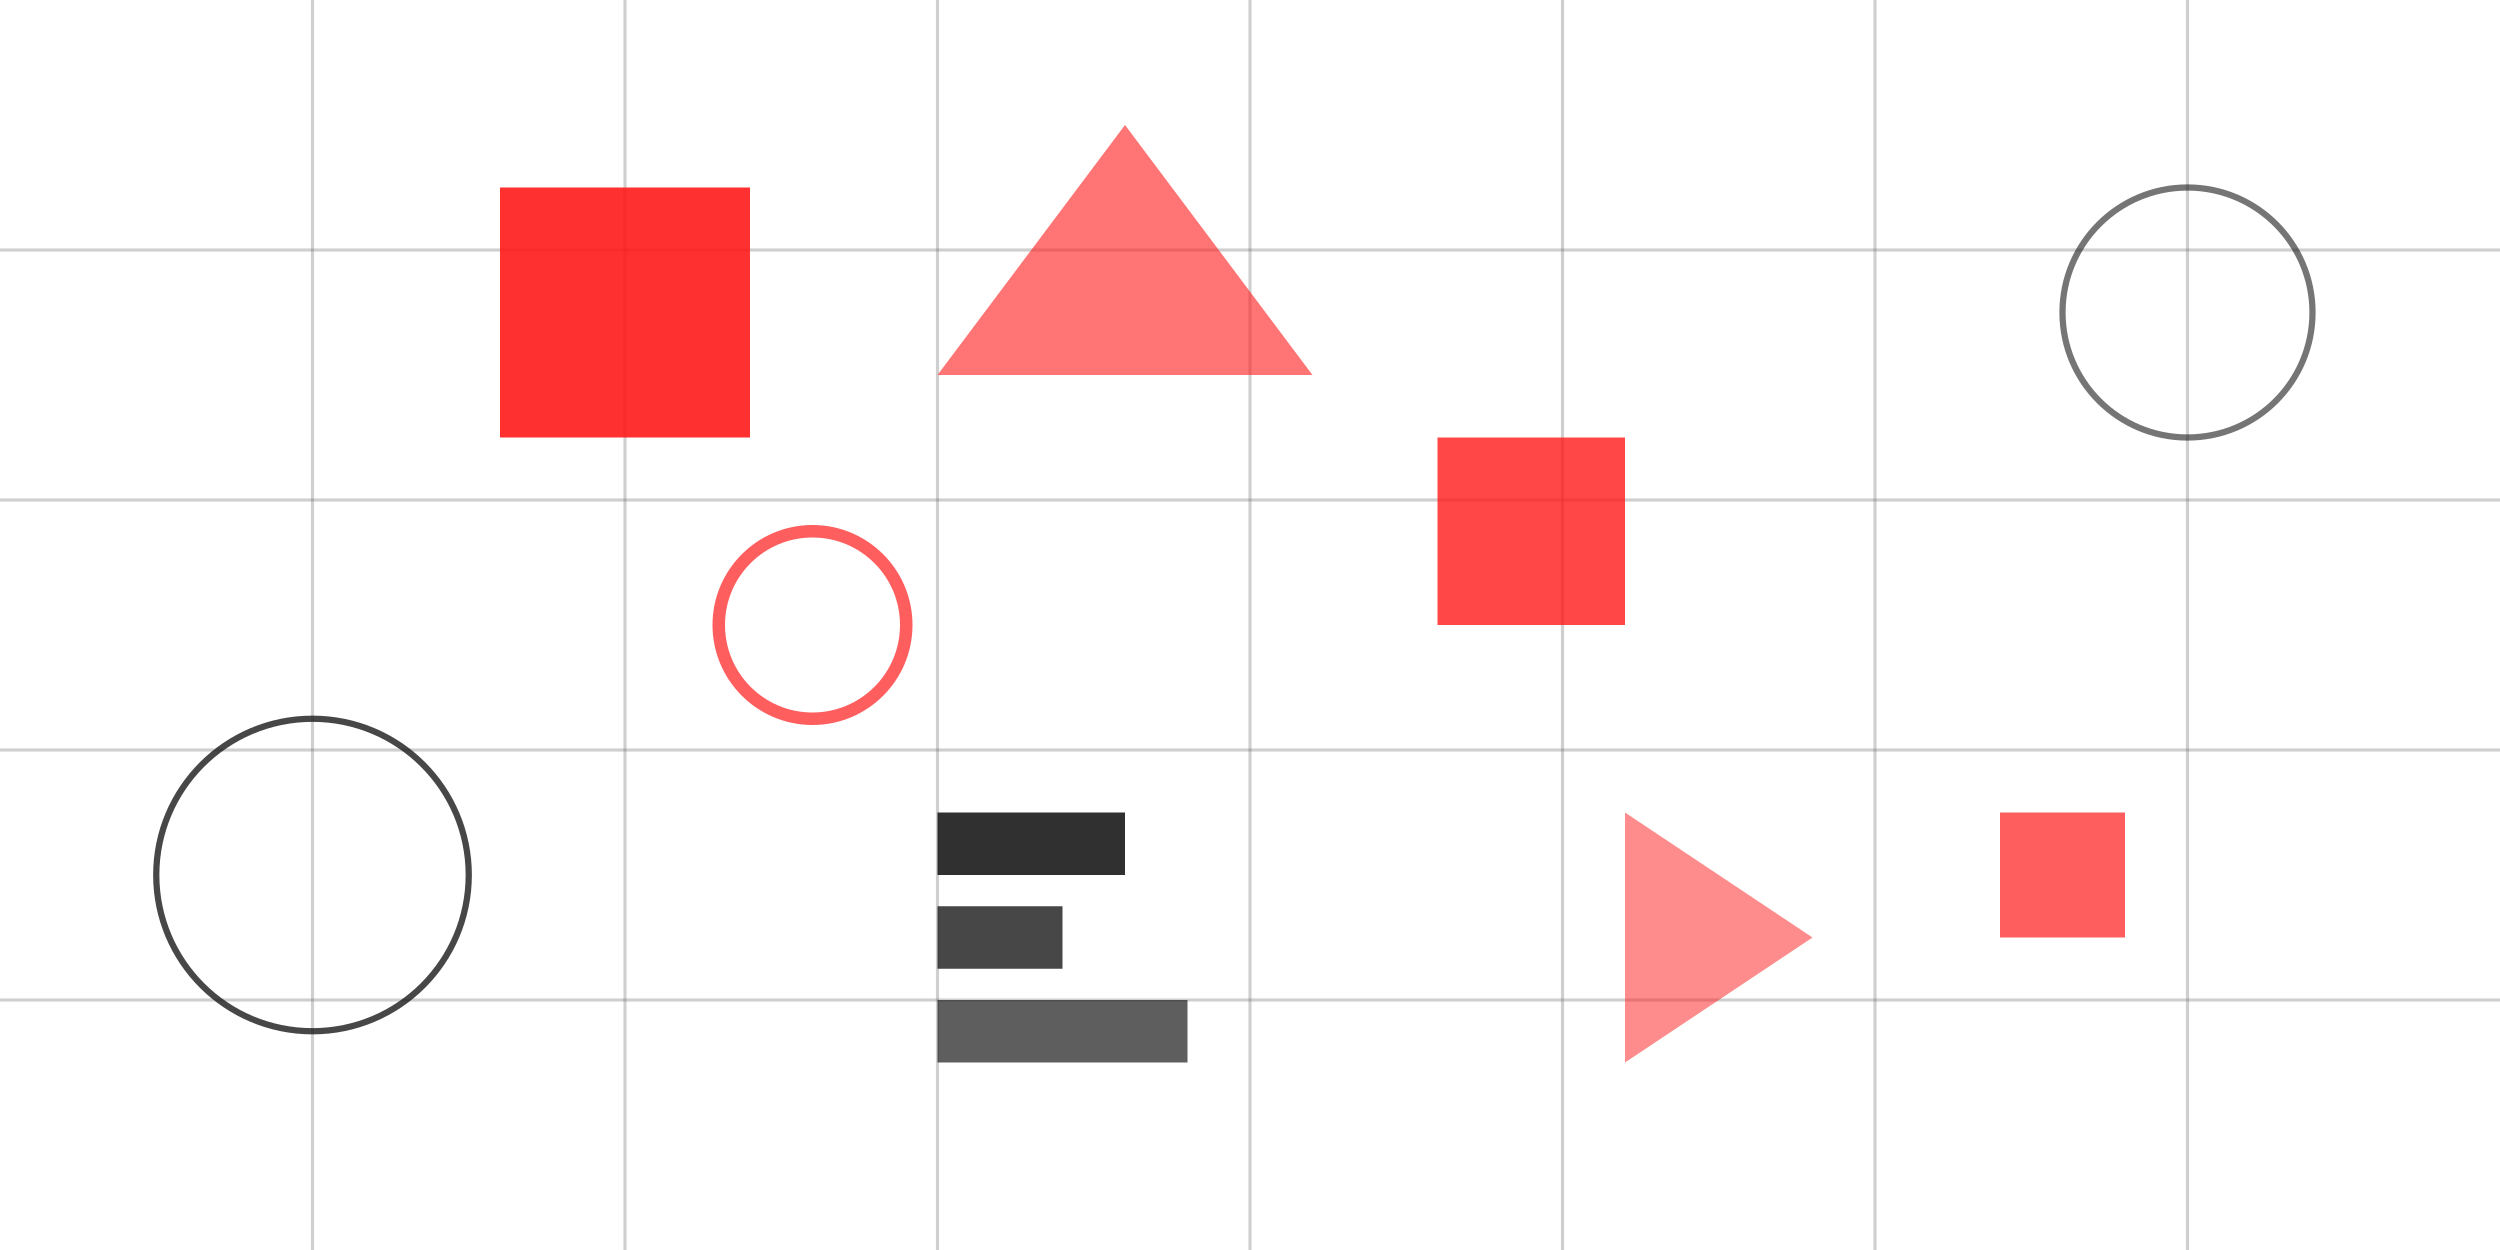
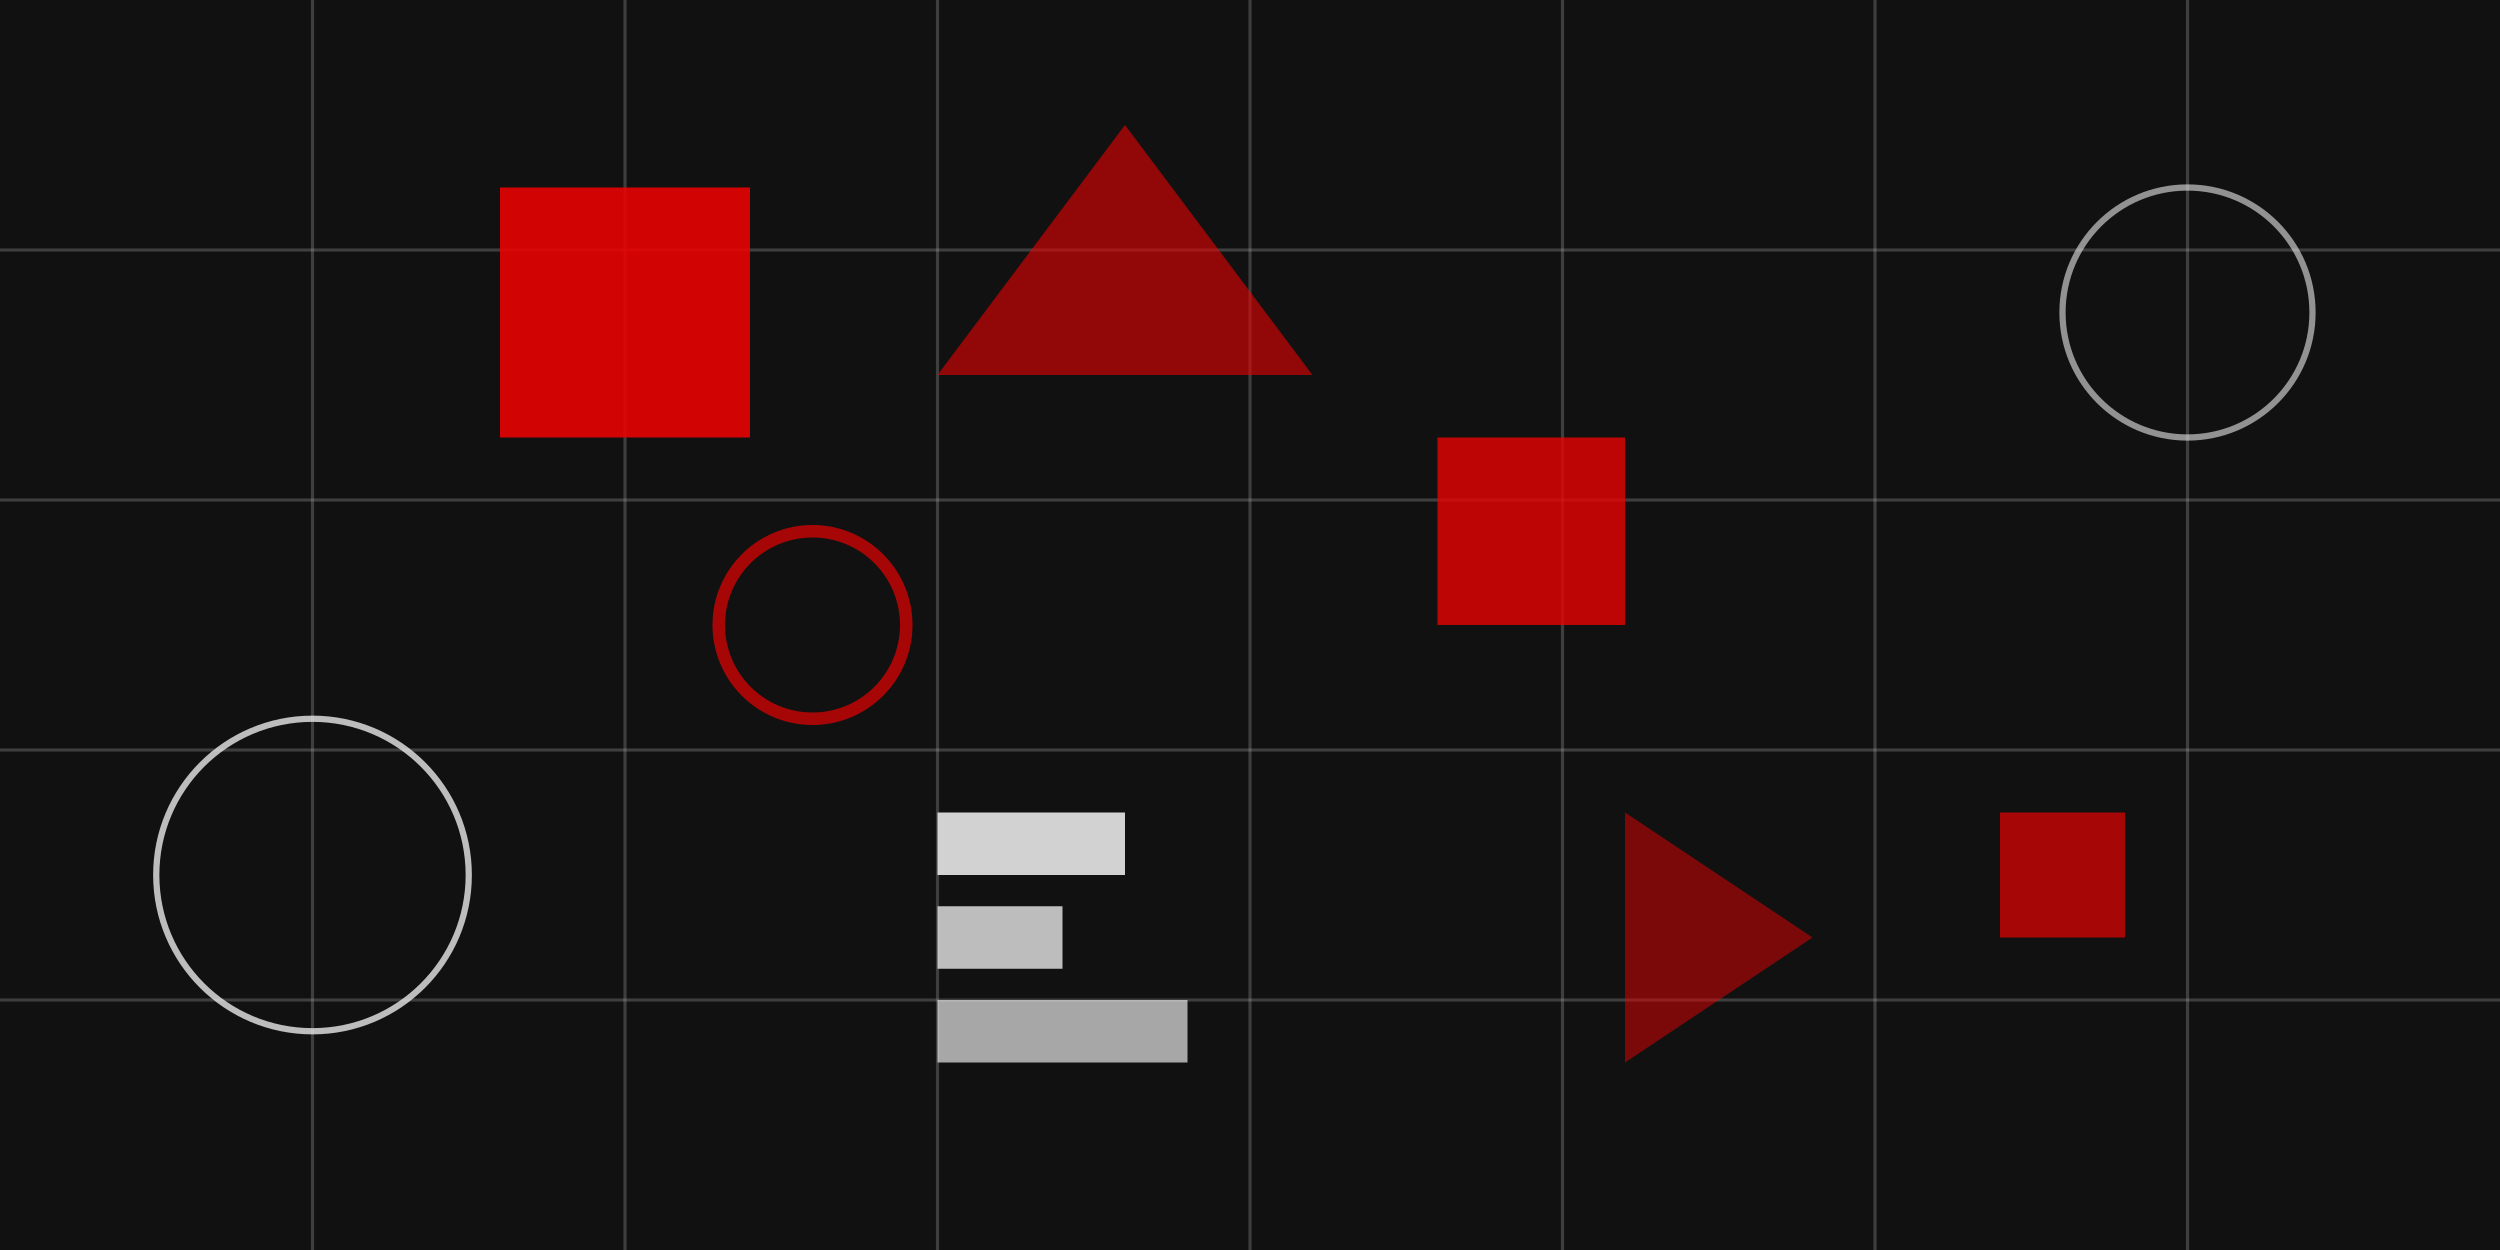
<svg xmlns="http://www.w3.org/2000/svg" width="400" height="200" viewBox="0 0 400 200" fill="none">
-   <rect width="400" height="200" fill="white" />
-   <g opacity="0.9">
-     <g opacity="0.7">
-       <line x1="50" y1="0" x2="50" y2="200" stroke="black" stroke-width="0.5" opacity="0.3" />
-       <line x1="100" y1="0" x2="100" y2="200" stroke="black" stroke-width="0.5" opacity="0.3" />
-       <line x1="150" y1="0" x2="150" y2="200" stroke="black" stroke-width="0.5" opacity="0.3" />
-       <line x1="200" y1="0" x2="200" y2="200" stroke="black" stroke-width="0.5" opacity="0.3" />
-       <line x1="250" y1="0" x2="250" y2="200" stroke="black" stroke-width="0.5" opacity="0.3" />
-       <line x1="300" y1="0" x2="300" y2="200" stroke="black" stroke-width="0.5" opacity="0.3" />
-       <line x1="350" y1="0" x2="350" y2="200" stroke="black" stroke-width="0.5" opacity="0.3" />
-       <line x1="0" y1="40" x2="400" y2="40" stroke="black" stroke-width="0.5" opacity="0.3" />
-       <line x1="0" y1="80" x2="400" y2="80" stroke="black" stroke-width="0.5" opacity="0.3" />
-       <line x1="0" y1="120" x2="400" y2="120" stroke="black" stroke-width="0.5" opacity="0.3" />
-       <line x1="0" y1="160" x2="400" y2="160" stroke="black" stroke-width="0.5" opacity="0.3" />
+   <defs>
+     <style>
+       .dark { display: block; }
+       .light { display: none; }
+       :root[data-theme='light'] .dark { display: none; }
+       :root[data-theme='light'] .light { display: block; }
+     </style>
+   </defs>
+   <g class="dark">
+     <rect width="400" height="200" fill="#111111" />
+     <g opacity="0.9">
+       <g opacity="0.7">
+         <line x1="50" y1="0" x2="50" y2="200" stroke="#ffffff" stroke-width="0.5" opacity="0.3" />
+         <line x1="100" y1="0" x2="100" y2="200" stroke="#ffffff" stroke-width="0.5" opacity="0.3" />
+         <line x1="150" y1="0" x2="150" y2="200" stroke="#ffffff" stroke-width="0.5" opacity="0.3" />
+         <line x1="200" y1="0" x2="200" y2="200" stroke="#ffffff" stroke-width="0.5" opacity="0.3" />
+         <line x1="250" y1="0" x2="250" y2="200" stroke="#ffffff" stroke-width="0.5" opacity="0.3" />
+         <line x1="300" y1="0" x2="300" y2="200" stroke="#ffffff" stroke-width="0.5" opacity="0.3" />
+         <line x1="350" y1="0" x2="350" y2="200" stroke="#ffffff" stroke-width="0.5" opacity="0.3" />
+         <line x1="0" y1="40" x2="400" y2="40" stroke="#ffffff" stroke-width="0.5" opacity="0.3" />
+         <line x1="0" y1="80" x2="400" y2="80" stroke="#ffffff" stroke-width="0.5" opacity="0.3" />
+         <line x1="0" y1="120" x2="400" y2="120" stroke="#ffffff" stroke-width="0.5" opacity="0.3" />
+         <line x1="0" y1="160" x2="400" y2="160" stroke="#ffffff" stroke-width="0.5" opacity="0.3" />
+       </g>
+       <rect x="80" y="30" width="40" height="40" fill="#ff0000" opacity="0.9" />
+       <rect x="230" y="70" width="30" height="30" fill="#ff0000" opacity="0.8" />
+       <rect x="320" y="130" width="20" height="20" fill="#ff0000" opacity="0.7" />
+       <polygon points="180,20 210,60 150,60" fill="#ff0000" opacity="0.6" />
+       <polygon points="260,130 290,150 260,170" fill="#ff0000" opacity="0.5" />
+       <circle cx="50" cy="140" r="25" stroke="#ffffff" stroke-width="1" fill="none" opacity="0.8" />
+       <circle cx="130" cy="100" r="15" stroke="#ff0000" stroke-width="2" fill="none" opacity="0.7" />
+       <circle cx="350" cy="50" r="20" stroke="#ffffff" stroke-width="1" fill="none" opacity="0.6" />
+       <rect x="150" y="130" width="30" height="10" fill="#ffffff" opacity="0.9" />
+       <rect x="150" y="145" width="20" height="10" fill="#ffffff" opacity="0.8" />
+       <rect x="150" y="160" width="40" height="10" fill="#ffffff" opacity="0.7" />
    </g>
-     <rect x="80" y="30" width="40" height="40" fill="#ff0000" opacity="0.9" />
-     <rect x="230" y="70" width="30" height="30" fill="#ff0000" opacity="0.8" />
-     <rect x="320" y="130" width="20" height="20" fill="#ff0000" opacity="0.7" />
-     <polygon points="180,20 210,60 150,60" fill="#ff0000" opacity="0.6" />
-     <polygon points="260,130 290,150 260,170" fill="#ff0000" opacity="0.5" />
-     <circle cx="50" cy="140" r="25" stroke="black" stroke-width="1" fill="none" opacity="0.8" />
-     <circle cx="130" cy="100" r="15" stroke="#ff0000" stroke-width="2" fill="none" opacity="0.7" />
-     <circle cx="350" cy="50" r="20" stroke="black" stroke-width="1" fill="none" opacity="0.6" />
-     <rect x="150" y="130" width="30" height="10" fill="black" opacity="0.9" />
-     <rect x="150" y="145" width="20" height="10" fill="black" opacity="0.8" />
-     <rect x="150" y="160" width="40" height="10" fill="black" opacity="0.7" />
+   </g>
+   <g class="light">
+     <rect width="400" height="200" fill="transparent" />
+     <g opacity="0.9">
+       <g opacity="0.7">
+         <line x1="50" y1="0" x2="50" y2="200" stroke="#000000" stroke-width="0.5" opacity="0.3" />
+         <line x1="100" y1="0" x2="100" y2="200" stroke="#000000" stroke-width="0.5" opacity="0.3" />
+         <line x1="150" y1="0" x2="150" y2="200" stroke="#000000" stroke-width="0.5" opacity="0.3" />
+         <line x1="200" y1="0" x2="200" y2="200" stroke="#000000" stroke-width="0.5" opacity="0.3" />
+         <line x1="250" y1="0" x2="250" y2="200" stroke="#000000" stroke-width="0.5" opacity="0.3" />
+         <line x1="300" y1="0" x2="300" y2="200" stroke="#000000" stroke-width="0.5" opacity="0.3" />
+         <line x1="350" y1="0" x2="350" y2="200" stroke="#000000" stroke-width="0.5" opacity="0.3" />
+         <line x1="0" y1="40" x2="400" y2="40" stroke="#000000" stroke-width="0.5" opacity="0.3" />
+         <line x1="0" y1="80" x2="400" y2="80" stroke="#000000" stroke-width="0.5" opacity="0.3" />
+         <line x1="0" y1="120" x2="400" y2="120" stroke="#000000" stroke-width="0.5" opacity="0.3" />
+         <line x1="0" y1="160" x2="400" y2="160" stroke="#000000" stroke-width="0.5" opacity="0.3" />
+       </g>
+       <rect x="80" y="30" width="40" height="40" fill="#ff0000" opacity="0.9" />
+       <rect x="230" y="70" width="30" height="30" fill="#ff0000" opacity="0.8" />
+       <rect x="320" y="130" width="20" height="20" fill="#ff0000" opacity="0.7" />
+       <polygon points="180,20 210,60 150,60" fill="#ff0000" opacity="0.6" />
+       <polygon points="260,130 290,150 260,170" fill="#ff0000" opacity="0.5" />
+       <circle cx="50" cy="140" r="25" stroke="#000000" stroke-width="1" fill="none" opacity="0.8" />
+       <circle cx="130" cy="100" r="15" stroke="#ff0000" stroke-width="2" fill="none" opacity="0.7" />
+       <circle cx="350" cy="50" r="20" stroke="#000000" stroke-width="1" fill="none" opacity="0.6" />
+       <rect x="150" y="130" width="30" height="10" fill="#000000" opacity="0.9" />
+       <rect x="150" y="145" width="20" height="10" fill="#000000" opacity="0.8" />
+       <rect x="150" y="160" width="40" height="10" fill="#000000" opacity="0.7" />
+     </g>
  </g>
</svg>
